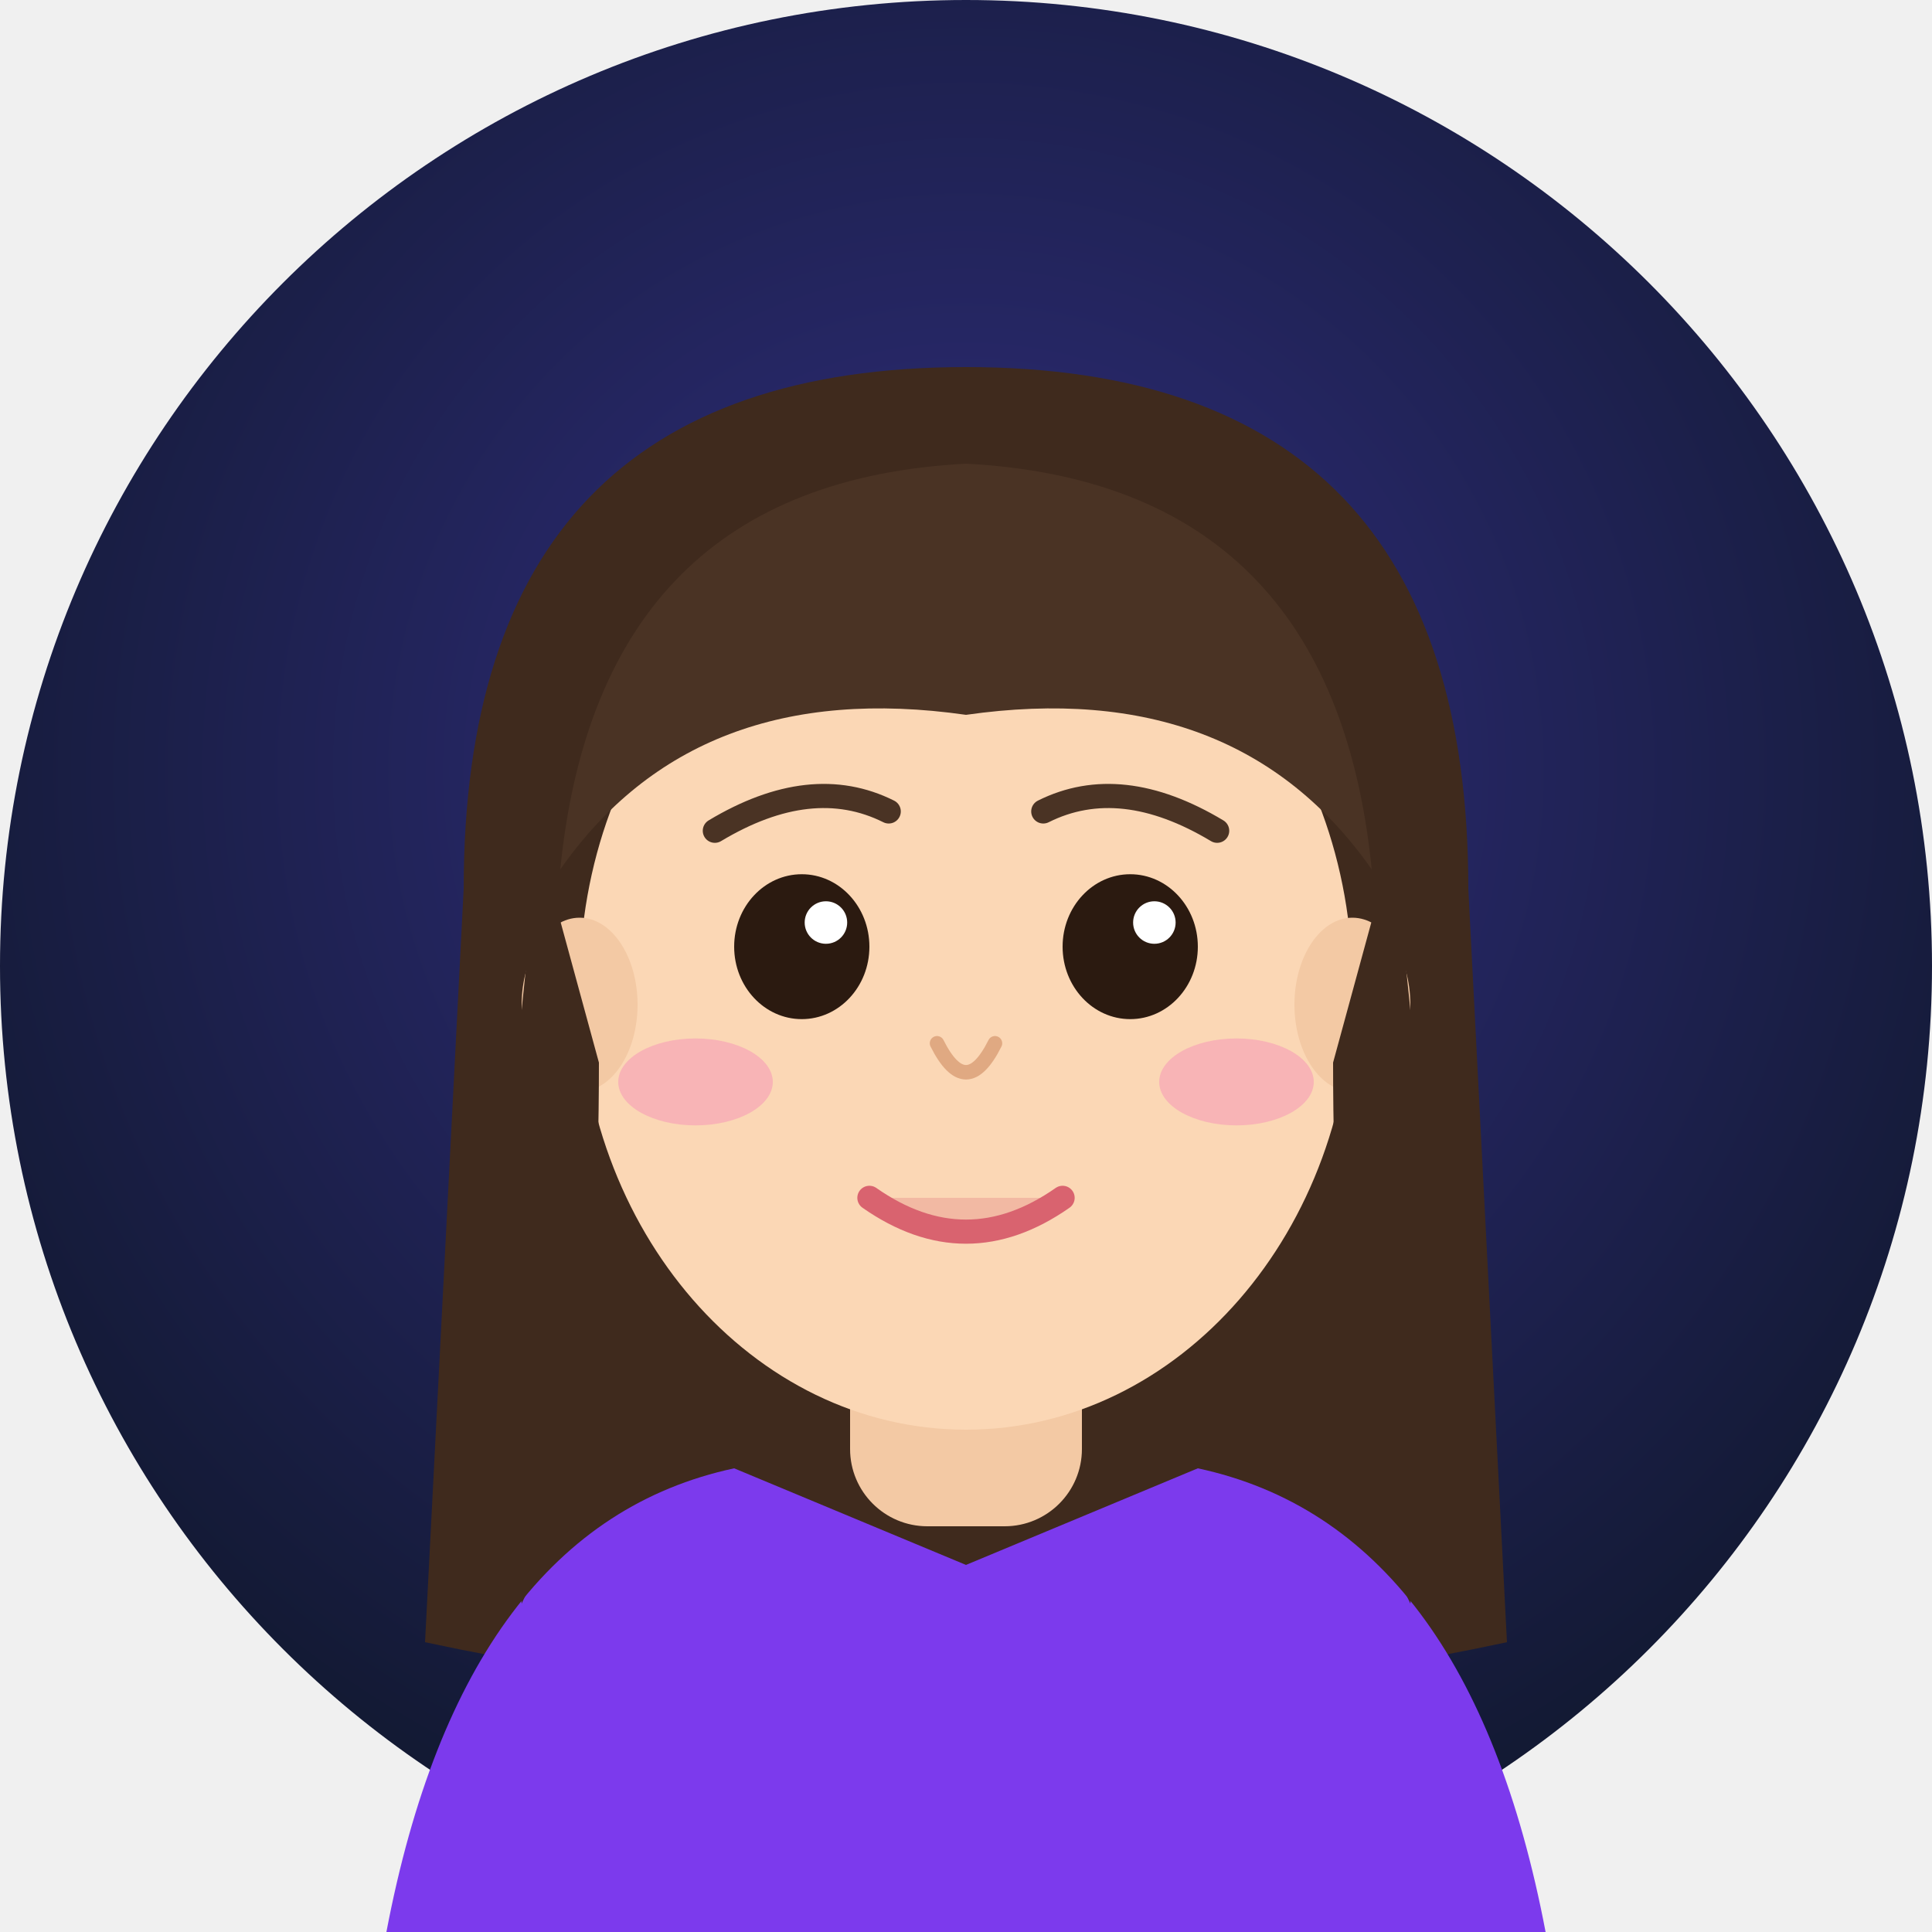
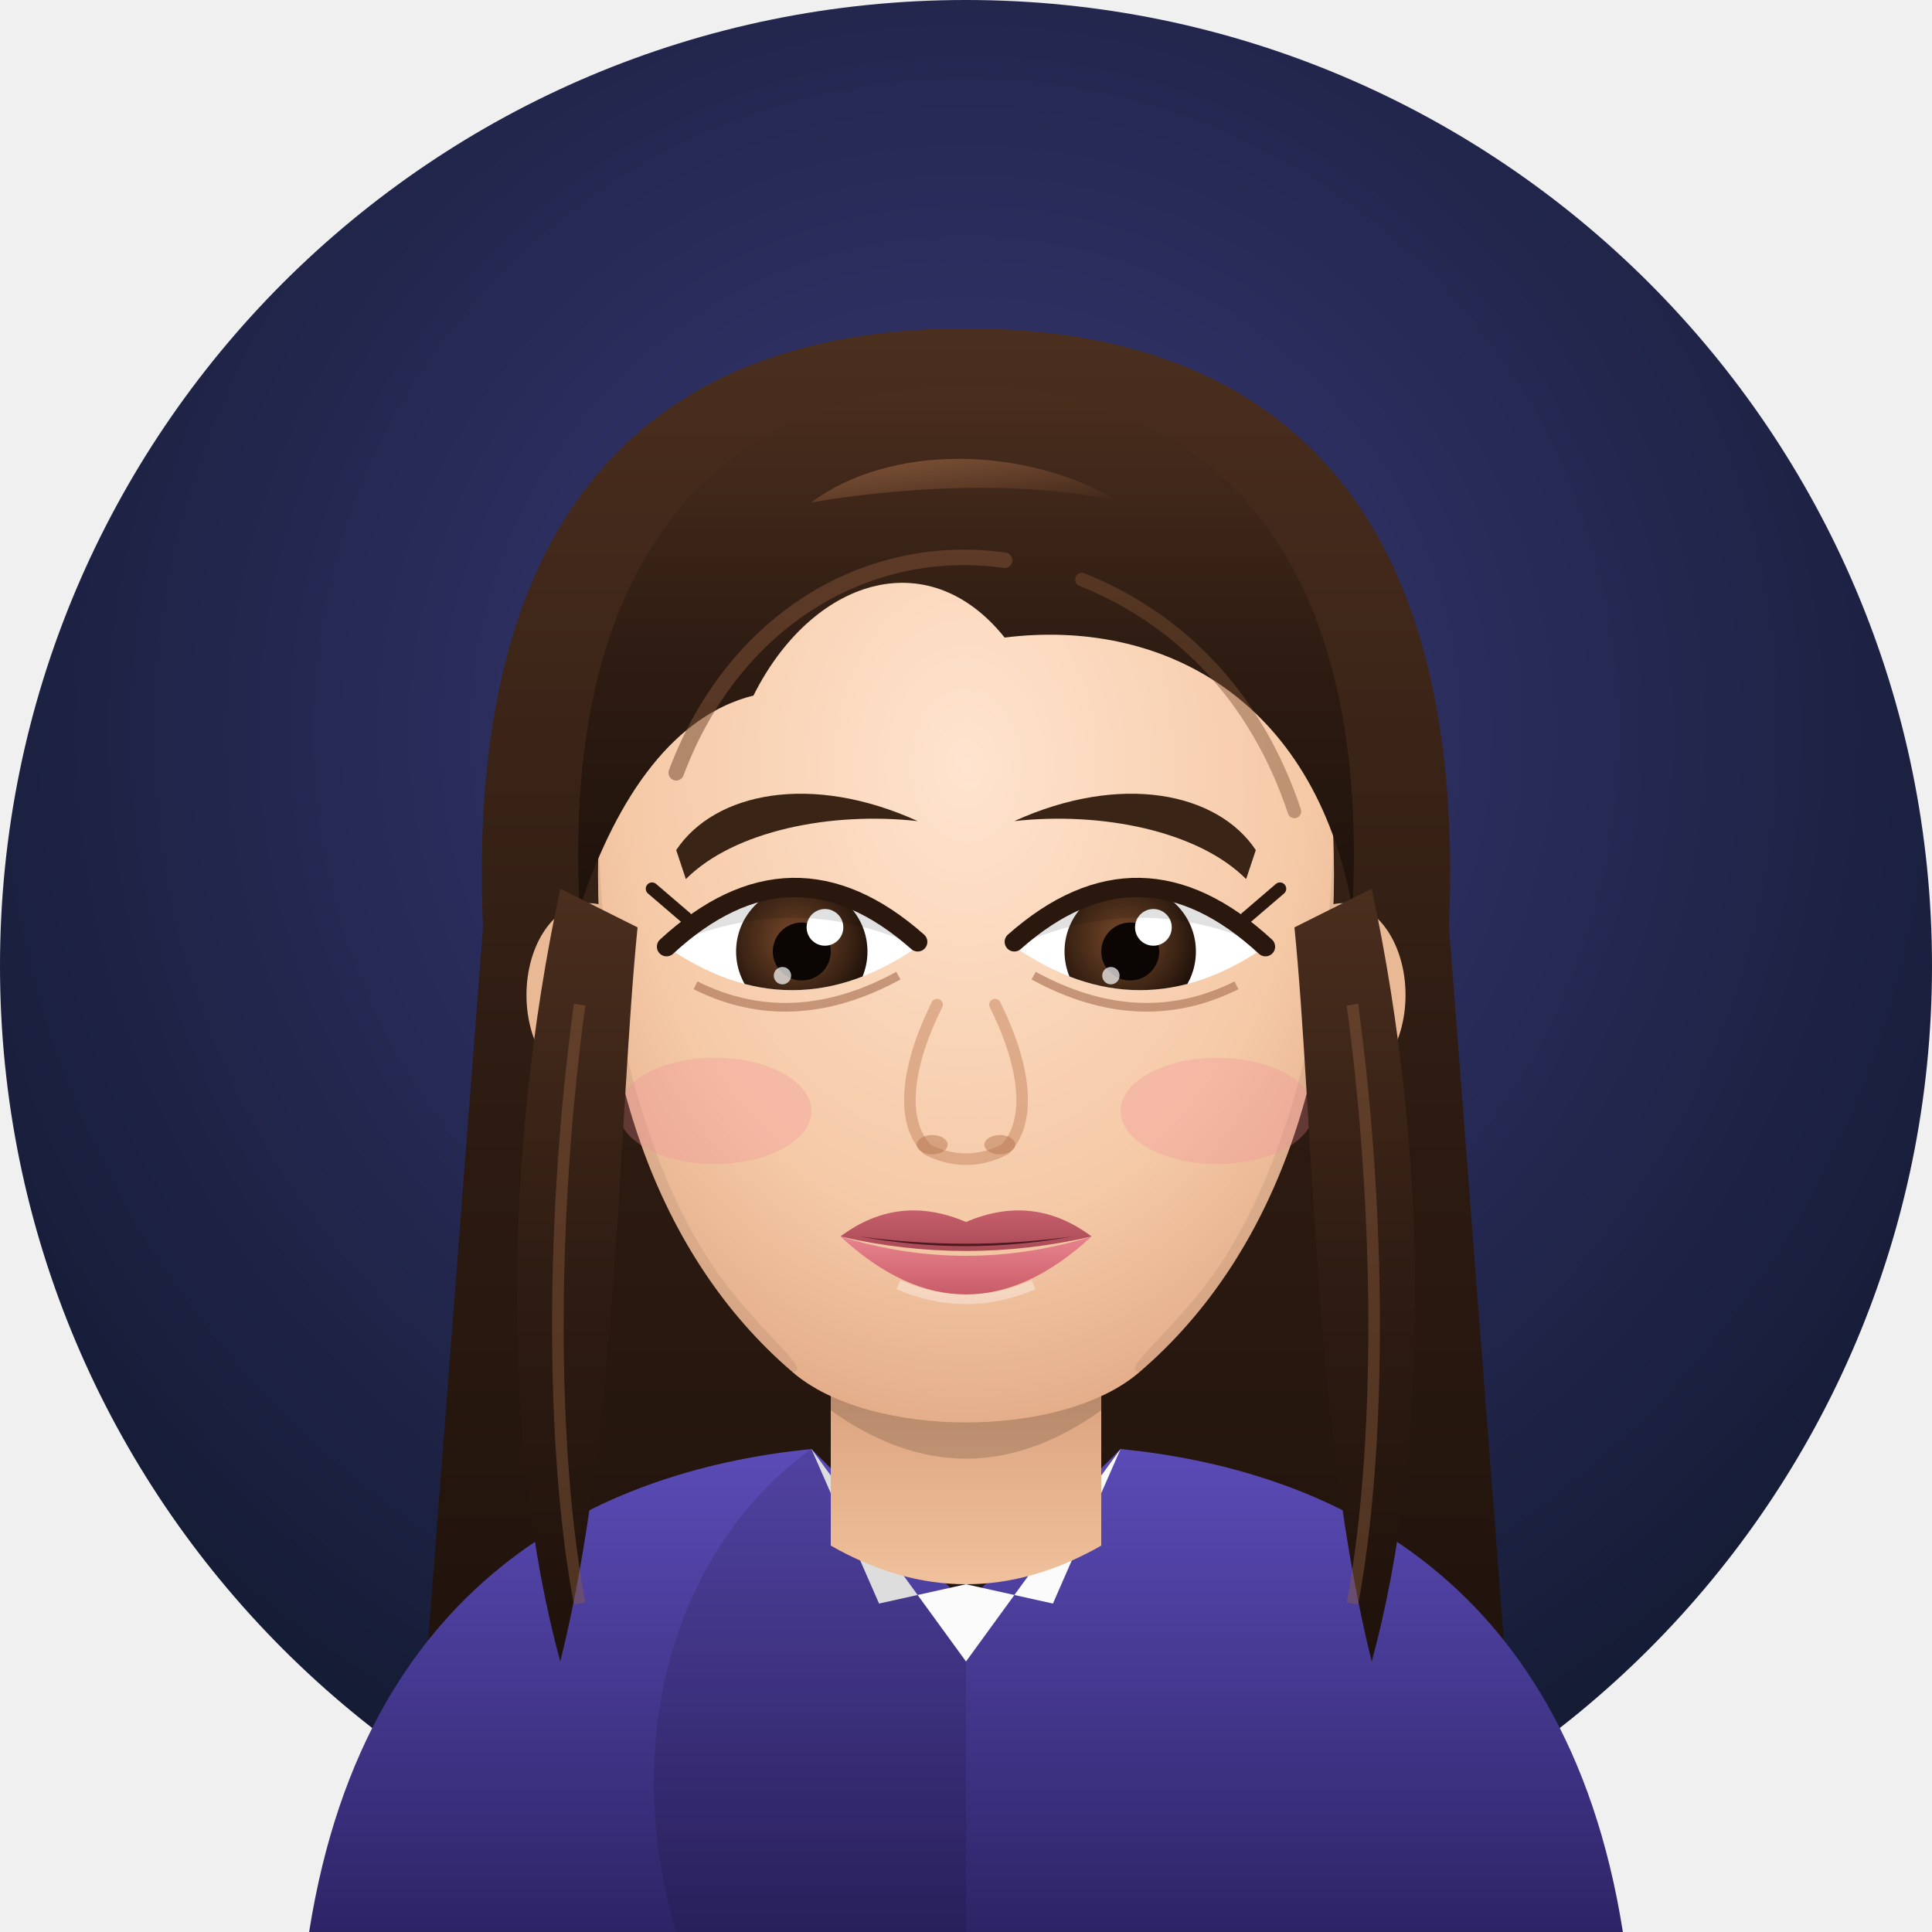
<svg xmlns="http://www.w3.org/2000/svg" viewBox="0 0 200 200" class="av-svg" aria-hidden="true">
  <defs>
-     <radialGradient id="fm-bg" cx="50%" cy="40%" r="65%">
-       <stop offset="0" stop-color="#312e81" />
+     <radialGradient id="fm-bg" cx="50%" cy="38%" r="68%">
+       <stop offset="0" stop-color="#3b3a7a" />
      <stop offset="1" stop-color="#0f172a" />
    </radialGradient>
+     <radialGradient id="fm-skin" cx="50%" cy="34%" r="72%">
+       <stop offset="0" stop-color="#ffe4cf" />
+       <stop offset=".65" stop-color="#f5c9a6" />
+       <stop offset="1" stop-color="#dfa683" />
+     </radialGradient>
+     <linearGradient id="fm-neck" x1="0" y1="0" x2="0" y2="1">
+       <stop offset="0" stop-color="#d59a76" />
+       <stop offset="1" stop-color="#f0c19c" />
+     </linearGradient>
+     <linearGradient id="fm-hair" x1="0" y1="0" x2="0" y2="1">
+       <stop offset="0" stop-color="#4a2e1e" />
+       <stop offset=".5" stop-color="#2f1c12" />
+       <stop offset="1" stop-color="#1e120b" />
+     </linearGradient>
+     <linearGradient id="fm-hair-hi" x1="0" y1="0" x2="1" y2="1">
+       <stop offset="0" stop-color="#8a5a3c" stop-opacity=".9" />
+       <stop offset="1" stop-color="#8a5a3c" stop-opacity="0" />
+     </linearGradient>
+     <linearGradient id="fm-jacket" x1="0" y1="0" x2="0" y2="1">
+       <stop offset="0" stop-color="#5b4bb7" />
+       <stop offset="1" stop-color="#2d2466" />
+     </linearGradient>
+     <radialGradient id="fm-iris" cx="45%" cy="40%" r="60%">
+       <stop offset="0" stop-color="#7a4a2a" />
+       <stop offset=".7" stop-color="#3b2314" />
+       <stop offset="1" stop-color="#1c0f08" />
+     </radialGradient>
+     <linearGradient id="fm-lip-u" x1="0" y1="0" x2="0" y2="1">
+       <stop offset="0" stop-color="#c55f6b" />
+       <stop offset="1" stop-color="#a94a56" />
+     </linearGradient>
+     <linearGradient id="fm-lip-l" x1="0" y1="0" x2="0" y2="1">
+       <stop offset="0" stop-color="#e8848e" />
+       <stop offset="1" stop-color="#c85c68" />
+     </linearGradient>
+     <clipPath id="fm-eye-l">
+       <path d="M69,98 Q82,87 95,98 Q82,107 69,98 Z" />
+     </clipPath>
+     <clipPath id="fm-eye-r">
+       <path d="M105,98 Q118,87 131,98 Q118,107 105,98 Z" />
+     </clipPath>
  </defs>
  <circle cx="100" cy="100" r="100" fill="url(#fm-bg)" />
-   <path d="M48,92 Q48,38 100,38 Q152,38 152,92 L156,170 Q100,182 44,170 Z" fill="#3f2a1d" />
-   <path d="M40,200 Q48,158 76,152 L100,162 L124,152 Q152,158 160,200 Z" fill="#7c3aed" />
-   <rect x="88" y="132" width="24" height="26" rx="8" fill="#f3c9a4" />
-   <ellipse cx="100" cy="102" rx="40" ry="46" fill="#fbd7b5" />
-   <ellipse cx="60" cy="104" rx="6" ry="9" fill="#f3c9a4" />
-   <ellipse cx="140" cy="104" rx="6" ry="9" fill="#f3c9a4" />
-   <path d="M58,90 Q62,50 100,48 Q138,50 142,90 Q128,70 100,74 Q72,70 58,90 Z" fill="#4a3324" />
-   <path d="M56,88 Q50,130 54,166 Q62,150 62,110 Z" fill="#3f2a1d" />
-   <path d="M144,88 Q150,130 146,166 Q138,150 138,110 Z" fill="#3f2a1d" />
-   <path d="M74,86 Q84,80 92,84" stroke="#4a3324" stroke-width="2.5" fill="none" stroke-linecap="round" />
-   <path d="M108,84 Q116,80 126,86" stroke="#4a3324" stroke-width="2.5" fill="none" stroke-linecap="round" />
+   <path d="M50,96 C48,50 70,34 100,34 C130,34 152,50 150,96 L156,174 C130,184 70,184 44,174 Z" fill="url(#fm-hair)" />
+   <path d="M32,200 C38,162 64,152 84,150 L100,166 L116,150 C136,152 162,162 168,200 Z" fill="url(#fm-jacket)" />
+   <path d="M84,150 L100,172 L116,150 L109,166 L100,164 L91,166 Z" fill="#fbfbfb" />
+   <path d="M84,150 L100,172 L100,200 L70,200 C64,180 70,160 84,150 Z" fill="#000" opacity=".12" />
+   <path d="M86,138 L86,160 Q100,168 114,160 L114,138 Q100,150 86,138 Z" fill="url(#fm-neck)" />
+   <path d="M86,138 Q100,150 114,138 L114,146 Q100,156 86,146 Z" fill="#000" opacity=".16" />
+   <ellipse cx="61" cy="103" rx="6.5" ry="9.5" fill="#e9b894" />
+   <path d="M60,98 Q56,104 61,108" stroke="#c98c68" stroke-width="1.4" fill="none" stroke-linecap="round" />
+   <ellipse cx="139" cy="103" rx="6.5" ry="9.5" fill="#e9b894" />
+   <path d="M140,98 Q144,104 139,108" stroke="#c98c68" stroke-width="1.4" fill="none" stroke-linecap="round" />
+   <path d="M62,86 C62,56 80,44 100,44 C120,44 138,56 138,86 C139,110 132,130 118,142 C110,149 90,149 82,142 C68,130 61,110 62,86 Z" fill="url(#fm-skin)" />
+   <path d="M118,142 C132,130 139,110 138,86 C138,100 134,122 124,134 C120,139 116,142 118,142 Z" fill="#000" opacity=".07" />
+   <path d="M82,142 C68,130 61,110 62,86 C62,100 66,122 76,134 C80,139 84,142 82,142 Z" fill="#000" opacity=".07" />
+   <ellipse cx="74" cy="115" rx="10" ry="5.5" fill="#f08a96" opacity=".28" />
+   <ellipse cx="126" cy="115" rx="10" ry="5.5" fill="#f08a96" opacity=".28" />
+   <path d="M70,88 C74,82 84,80 95,85 C86,84 76,86 71,91 Z" fill="#3a2416" />
+   <path d="M130,88 C126,82 116,80 105,85 C114,84 124,86 129,91 Z" fill="#3a2416" />
  <g class="av-eye">
-     <ellipse cx="83" cy="98" rx="7" ry="7.5" fill="#2b1a10" />
-     <circle cx="85.5" cy="95.5" r="2.2" fill="#fff" />
+     <path d="M69,98 Q82,87 95,98 Q82,107 69,98 Z" fill="#fff" />
+     <g clip-path="url(#fm-eye-l)">
+       <circle cx="83" cy="98.5" r="6.8" fill="url(#fm-iris)" />
+       <circle cx="83" cy="98.5" r="3" fill="#0b0604" />
+       <circle cx="85.4" cy="96" r="1.9" fill="#fff" />
+       <circle cx="81" cy="101" r=".9" fill="#fff" opacity=".7" />
+       <path d="M69,98 Q82,87 95,98 Q82,92 69,98 Z" fill="#000" opacity=".12" />
+     </g>
+     <path d="M69,98 Q82,86 95,97.5" stroke="#2a180f" stroke-width="2" fill="none" stroke-linecap="round" />
+     <path d="M71,95 L67.5,92" stroke="#2a180f" stroke-width="1.3" stroke-linecap="round" />
+     <path d="M72,102 Q82,107 93,101" stroke="#b07a5c" stroke-width=".9" fill="none" opacity=".7" />
  </g>
  <g class="av-eye">
-     <ellipse cx="117" cy="98" rx="7" ry="7.5" fill="#2b1a10" />
-     <circle cx="119.5" cy="95.5" r="2.2" fill="#fff" />
+     <path d="M105,98 Q118,87 131,98 Q118,107 105,98 Z" fill="#fff" />
+     <g clip-path="url(#fm-eye-r)">
+       <circle cx="117" cy="98.5" r="6.8" fill="url(#fm-iris)" />
+       <circle cx="117" cy="98.5" r="3" fill="#0b0604" />
+       <circle cx="119.4" cy="96" r="1.9" fill="#fff" />
+       <circle cx="115" cy="101" r=".9" fill="#fff" opacity=".7" />
+       <path d="M105,98 Q118,87 131,98 Q118,92 105,98 Z" fill="#000" opacity=".12" />
+     </g>
+     <path d="M105,97.5 Q118,86 131,98" stroke="#2a180f" stroke-width="2" fill="none" stroke-linecap="round" />
+     <path d="M129,95 L132.5,92" stroke="#2a180f" stroke-width="1.3" stroke-linecap="round" />
+     <path d="M107,101 Q118,107 128,102" stroke="#b07a5c" stroke-width=".9" fill="none" opacity=".7" />
  </g>
-   <ellipse cx="72" cy="112" rx="8" ry="4.5" fill="#f472b6" opacity=".35" />
-   <ellipse cx="128" cy="112" rx="8" ry="4.5" fill="#f472b6" opacity=".35" />
-   <path d="M97,108 Q100,114 103,108" stroke="#e0a982" stroke-width="1.5" fill="none" stroke-linecap="round" />
-   <path id="av-mouth" d="M90,124 Q100,131 110,124" data-closed="M90,124 Q100,131 110,124" data-open="M90,122 Q100,138 110,122" stroke="#d9636f" stroke-width="2.5" fill="#d9636f" fill-opacity=".25" stroke-linecap="round" />
+   <path d="M97,104 C94,110 93,116 96,119 Q100,121 104,119 C107,116 106,110 103,104" stroke="#c98a66" stroke-width="1.2" fill="none" opacity=".55" stroke-linecap="round" />
+   <ellipse cx="96.5" cy="118.5" rx="1.6" ry="1" fill="#b5764f" opacity=".5" />
+   <ellipse cx="103.5" cy="118.5" rx="1.6" ry="1" fill="#b5764f" opacity=".5" />
+   <path d="M87,128 Q93,123.5 100,126.5 Q107,123.5 113,128 Q100,131 87,128 Z" fill="url(#fm-lip-u)" />
+   <path d="M87,128 Q100,140 113,128 Q100,132 87,128 Z" fill="url(#fm-lip-l)" />
+   <path d="M93,133 Q100,136 107,133" stroke="#fff" stroke-width="1" fill="none" opacity=".35" />
+   <path id="av-mouth" d="M89,128 Q100,129.5 111,128 Q100,130 89,128 Z" data-closed="M89,128 Q100,129.5 111,128 Q100,130 89,128 Z" data-open="M90,127 Q100,128.5 110,127 Q109,140 100,142 Q91,140 90,127 Z" fill="#4a1a20" />
+   <path d="M60,94 C58,56 76,40 100,40 C124,40 142,56 140,94 C136,72 120,64 104,66 C96,56 84,60 78,72 C70,74 64,82 60,94 Z" fill="url(#fm-hair)" />
+   <path d="M84,52 C92,46 106,46 116,52 C108,50 96,50 84,52 Z" fill="url(#fm-hair-hi)" />
+   <path d="M70,80 C76,64 90,56 104,58" stroke="#7a4f34" stroke-width="1.6" fill="none" opacity=".55" stroke-linecap="round" />
+   <path d="M112,60 C122,64 130,72 134,84" stroke="#7a4f34" stroke-width="1.4" fill="none" opacity=".45" stroke-linecap="round" />
+   <path d="M58,92 C52,120 52,150 58,172 C64,148 64,116 66,96 Z" fill="url(#fm-hair)" />
+   <path d="M142,92 C148,120 148,150 142,172 C136,148 136,116 134,96 Z" fill="url(#fm-hair)" />
+   <path d="M60,104 C57,126 57,150 60,166" stroke="#8a5a3c" stroke-width="1.2" fill="none" opacity=".45" />
+   <path d="M140,104 C143,126 143,150 140,166" stroke="#8a5a3c" stroke-width="1.2" fill="none" opacity=".45" />
</svg>
